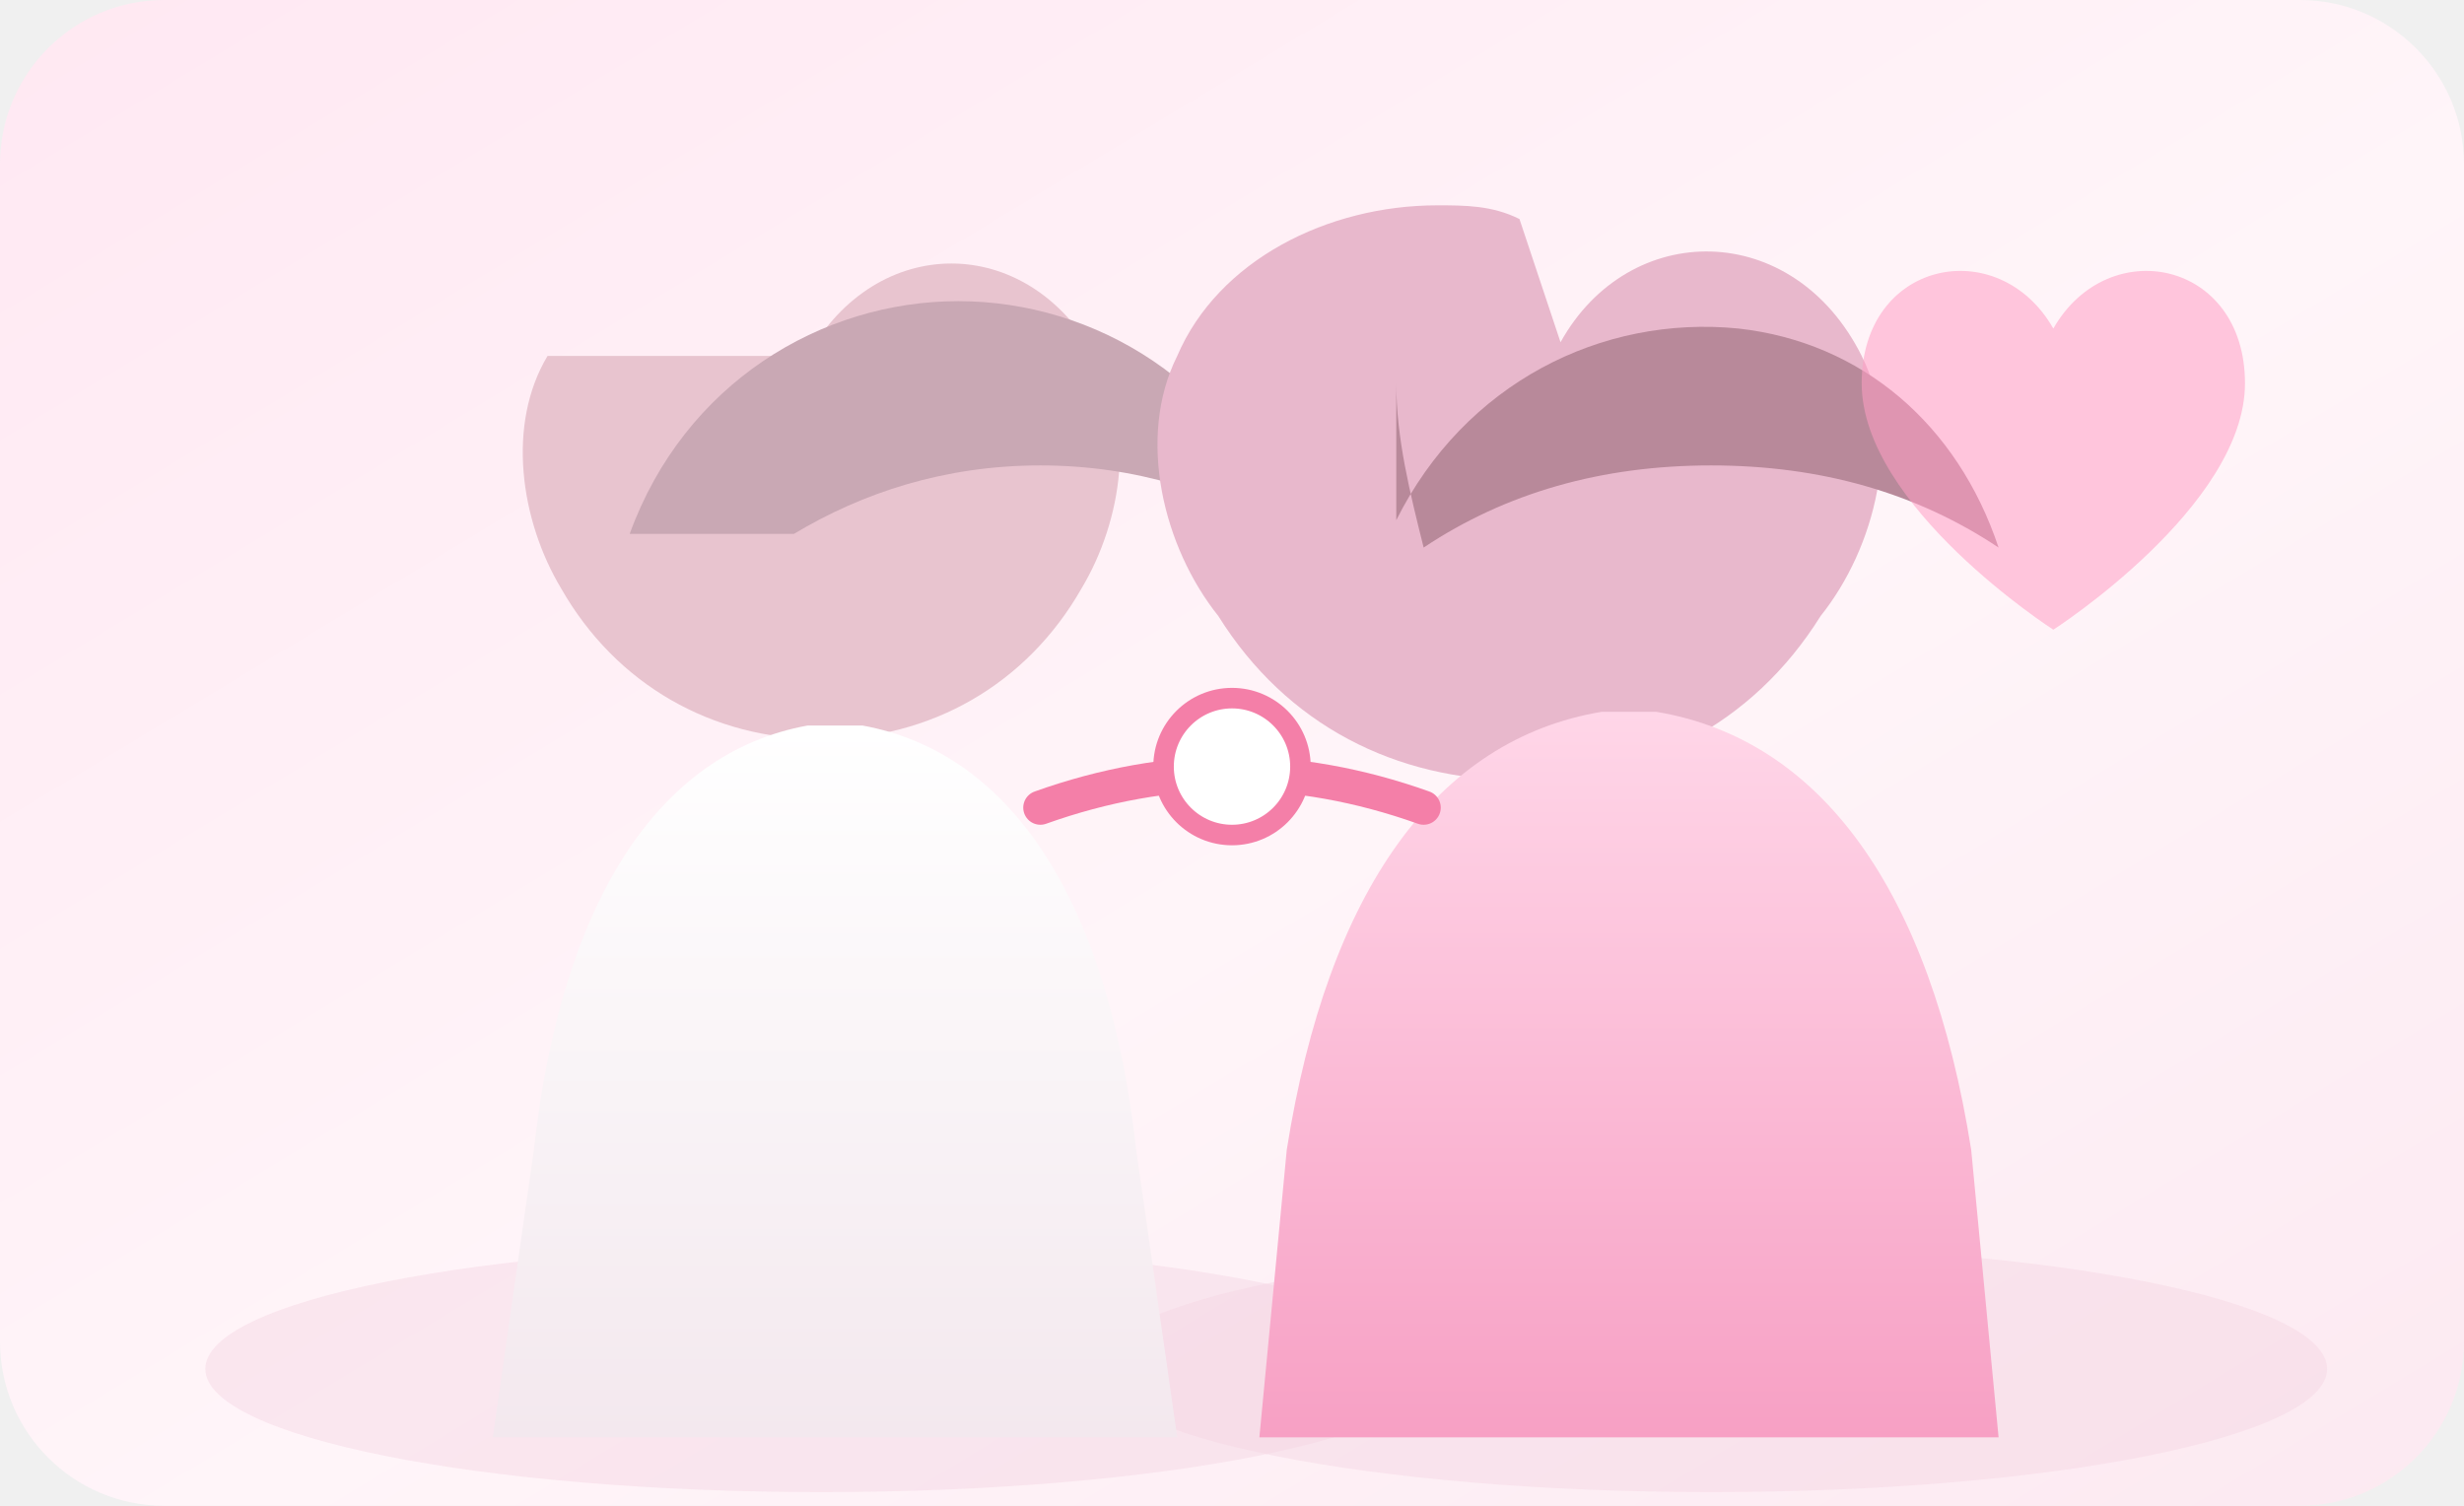
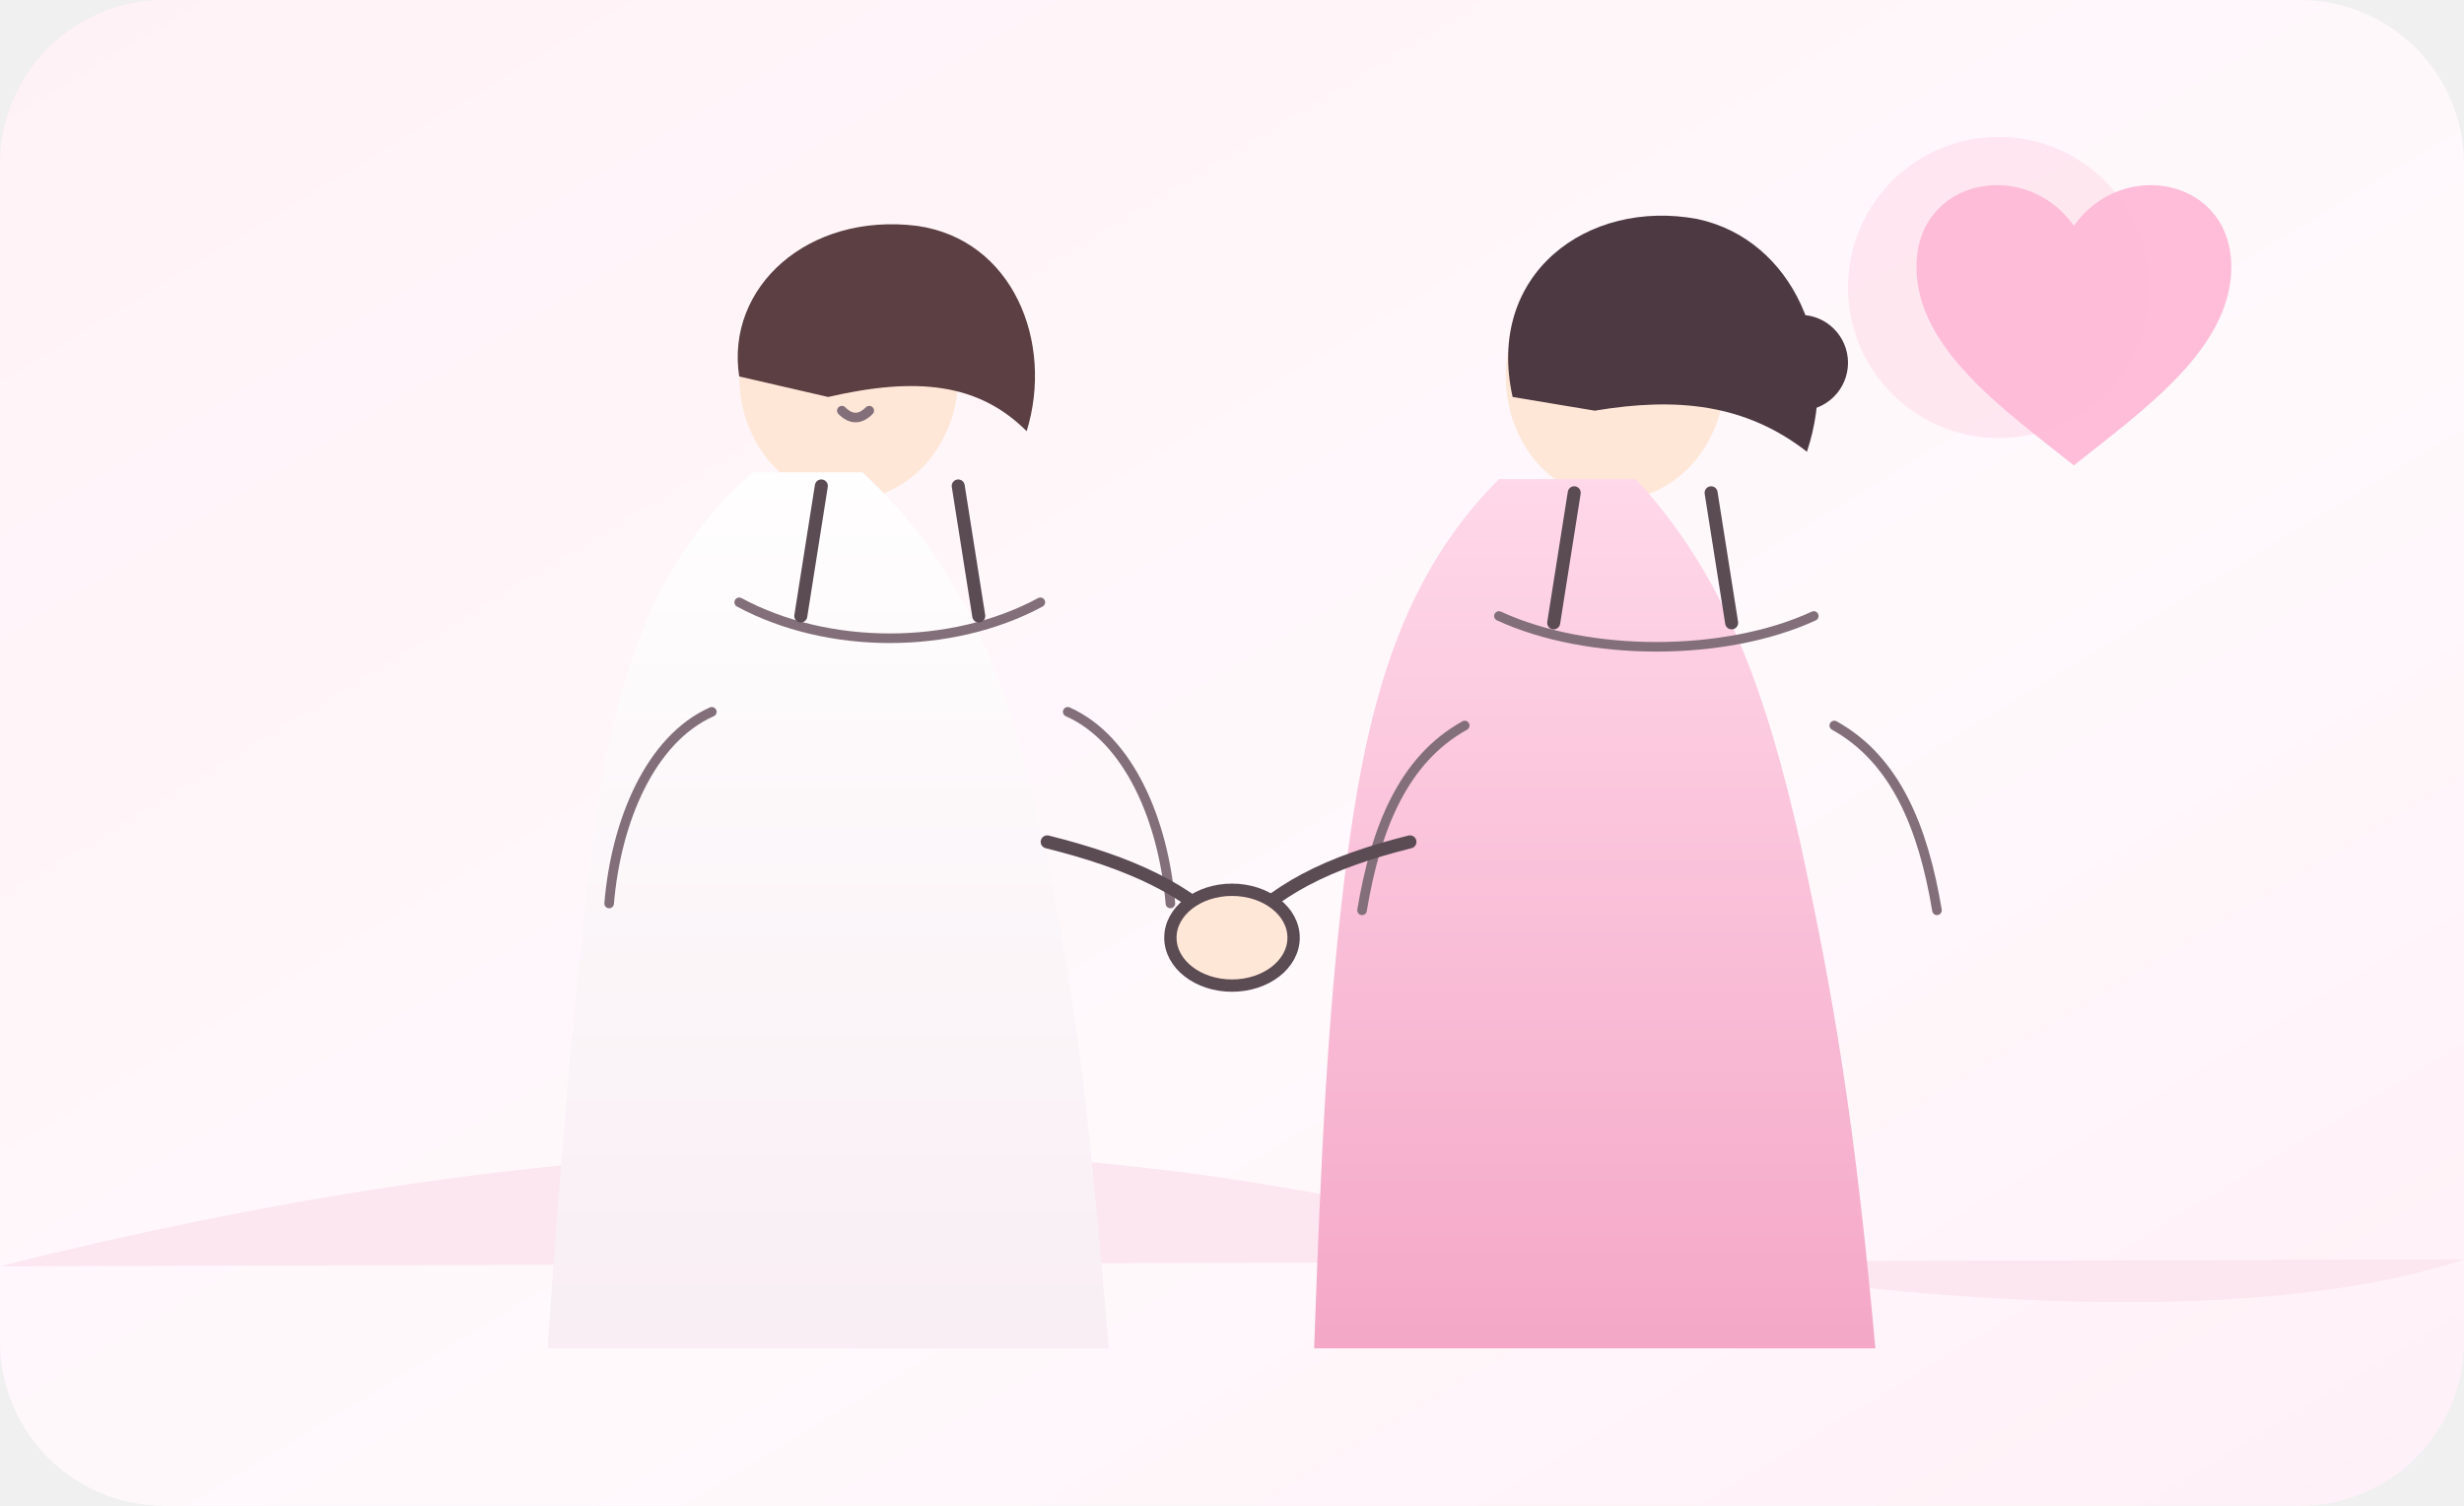
- <svg xmlns="http://www.w3.org/2000/svg" viewBox="0 0 360 220" role="img" aria-label="Invite besties">
+ <svg xmlns="http://www.w3.org/2000/svg" viewBox="0 0 360 220" role="img" aria-label="Invite besties illustration">
  <defs>
    <linearGradient id="bg" x1="0%" y1="0%" x2="100%" y2="100%">
-       <stop offset="0%" stop-color="#ffe8f2" />
-       <stop offset="55%" stop-color="#fff5f9" />
-       <stop offset="100%" stop-color="#fce9f1" />
+       <stop offset="0%" stop-color="#fff2f7" />
+       <stop offset="60%" stop-color="#fff9fc" />
+       <stop offset="100%" stop-color="#fff0f7" />
    </linearGradient>
-     <linearGradient id="dressL" x1="0%" y1="0%" x2="0%" y2="100%">
-       <stop offset="0%" stop-color="#ffffff" />
-       <stop offset="100%" stop-color="#f3e8ee" />
+     <linearGradient id="dressLight" x1="0%" y1="0%" x2="0%" y2="100%">
+       <stop offset="0%" stop-color="#fffefe" />
+       <stop offset="100%" stop-color="#f8eef4" />
    </linearGradient>
-     <linearGradient id="dressR" x1="0%" y1="0%" x2="0%" y2="100%">
-       <stop offset="0%" stop-color="#ffd6e8" />
-       <stop offset="100%" stop-color="#f7a0c4" />
+     <linearGradient id="dressPink" x1="0%" y1="0%" x2="0%" y2="100%">
+       <stop offset="0%" stop-color="#ffd8e9" />
+       <stop offset="100%" stop-color="#f4a7c7" />
    </linearGradient>
+     <style>
+       .line { stroke: #5b4b53; stroke-width: 1.9; stroke-linecap: round; stroke-linejoin: round; fill: none; }
+       .soft { stroke: #836f79; stroke-width: 1.4; stroke-linecap: round; stroke-linejoin: round; fill: none; }
+     </style>
  </defs>
  <rect width="360" height="220" rx="24" fill="url(#bg)" />
-   <ellipse cx="120" cy="200" rx="90" ry="18" fill="#f5d4e2" opacity="0.45" />
-   <ellipse cx="250" cy="200" rx="90" ry="18" fill="#f5d4e2" opacity="0.45" />
-   <path fill="#e8c4cf" d="M118 52c10-18 32-18 42 0 6 10 4 24-2 34-8 14-22 22-38 22s-30-8-38-22c-6-10-8-24-2-34z" />
-   <path fill="url(#dressL)" d="M78 168c4-36 18-58 40-62h8c22 4 36 26 40 62l6 42H72z" />
-   <path fill="#c9a8b4" d="M92 78c8-22 28-34 48-34s40 12 48 34c-10-6-22-10-36-10s-26 4-36 10z" />
-   <path fill="#e8b8cc" d="M228 50c10-18 34-18 44 2 6 12 2 28-6 38-10 16-26 24-44 24s-34-8-44-24c-8-10-12-26-6-38 6-14 22-22 38-22 4 0 8 0 12 2z" />
-   <path fill="url(#dressR)" d="M188 168c6-38 22-60 46-64h8c24 4 40 26 46 64l4 42H184z" />
-   <path fill="#b8899a" d="M204 76c10-20 30-30 50-28 18 2 32 14 38 32-12-8-26-12-42-12s-30 4-42 12c-2-8-4-16-4-24z" />
-   <path fill="none" stroke="#f47fa8" stroke-width="5" stroke-linecap="round" d="M152 118 Q180 108 208 118" />
-   <circle cx="180" cy="112" r="10" fill="#fff" stroke="#f47fa8" stroke-width="3" />
-   <path fill="#ff9ec4" opacity="0.55" d="M300 48c8-14 28-10 28 8 0 18-28 36-28 36s-28-18-28-36c0-18 20-22 28-8z" />
+   <circle cx="292" cy="42" r="22" fill="#ffd8e8" opacity="0.55" />
+   <path d="M0 185 C80 165 145 163 210 178 C275 192 330 194 360 184" fill="#fce6f0" />
+   <ellipse cx="124" cy="55" rx="16" ry="18" fill="#ffe7d8" />
+   <path d="M108 55 C106 42 118 31 134 33 C148 35 154 50 150 63 C143 56 134 55 121 58 Z" fill="#5b3f42" />
+   <path d="M110 69 C95 82 90 100 87 120 C84 143 82 168 80 197 L162 197 C159 161 157 144 152 121 C147 98 140 82 126 69 Z" fill="url(#dressLight)" />
+   <path d="M108 88 C121 95 139 95 152 88" class="soft" />
+   <path d="M120 71 L117 90" class="line" />
+   <path d="M140 71 L143 90" class="line" />
+   <path d="M104 104 C95 108 90 120 89 132" class="soft" />
+   <path d="M156 104 C165 108 170 120 171 132" class="soft" />
+   <path d="M123 60 q2 2 4 0" class="soft" />
+   <ellipse cx="236" cy="55" rx="16" ry="18" fill="#ffe7d8" />
+   <path d="M221 58 C217 40 232 29 248 32 C262 35 269 51 264 66 C255 59 245 58 233 60 Z" fill="#4c3941" />
+   <path d="M219 70 C205 84 200 102 197 124 C194 146 193 169 192 197 L274 197 C271 164 268 146 263 123 C258 101 252 84 239 70 Z" fill="url(#dressPink)" />
+   <path d="M219 90 C232 96 252 96 265 90" class="soft" />
+   <path d="M230 72 L227 91" class="line" />
+   <path d="M250 72 L253 91" class="line" />
+   <path d="M214 106 C205 111 201 121 199 133" class="soft" />
+   <path d="M268 106 C277 111 281 121 283 133" class="soft" />
+   <circle cx="263" cy="53" r="7" fill="#4c3941" />
+   <path d="M153 123 C165 126 174 130 180 137" class="line" />
+   <path d="M206 123 C194 126 186 130 180 137" class="line" />
+   <ellipse cx="180" cy="137" rx="9" ry="7" fill="#ffe7d8" stroke="#5b4b53" stroke-width="1.8" />
+   <path d="M303 33c7-10 23-7 23 6 0 12-13 21-23 29-10-8-23-17-23-29 0-13 16-16 23-6z" fill="#ffb7d6" opacity="0.9" />
</svg>
